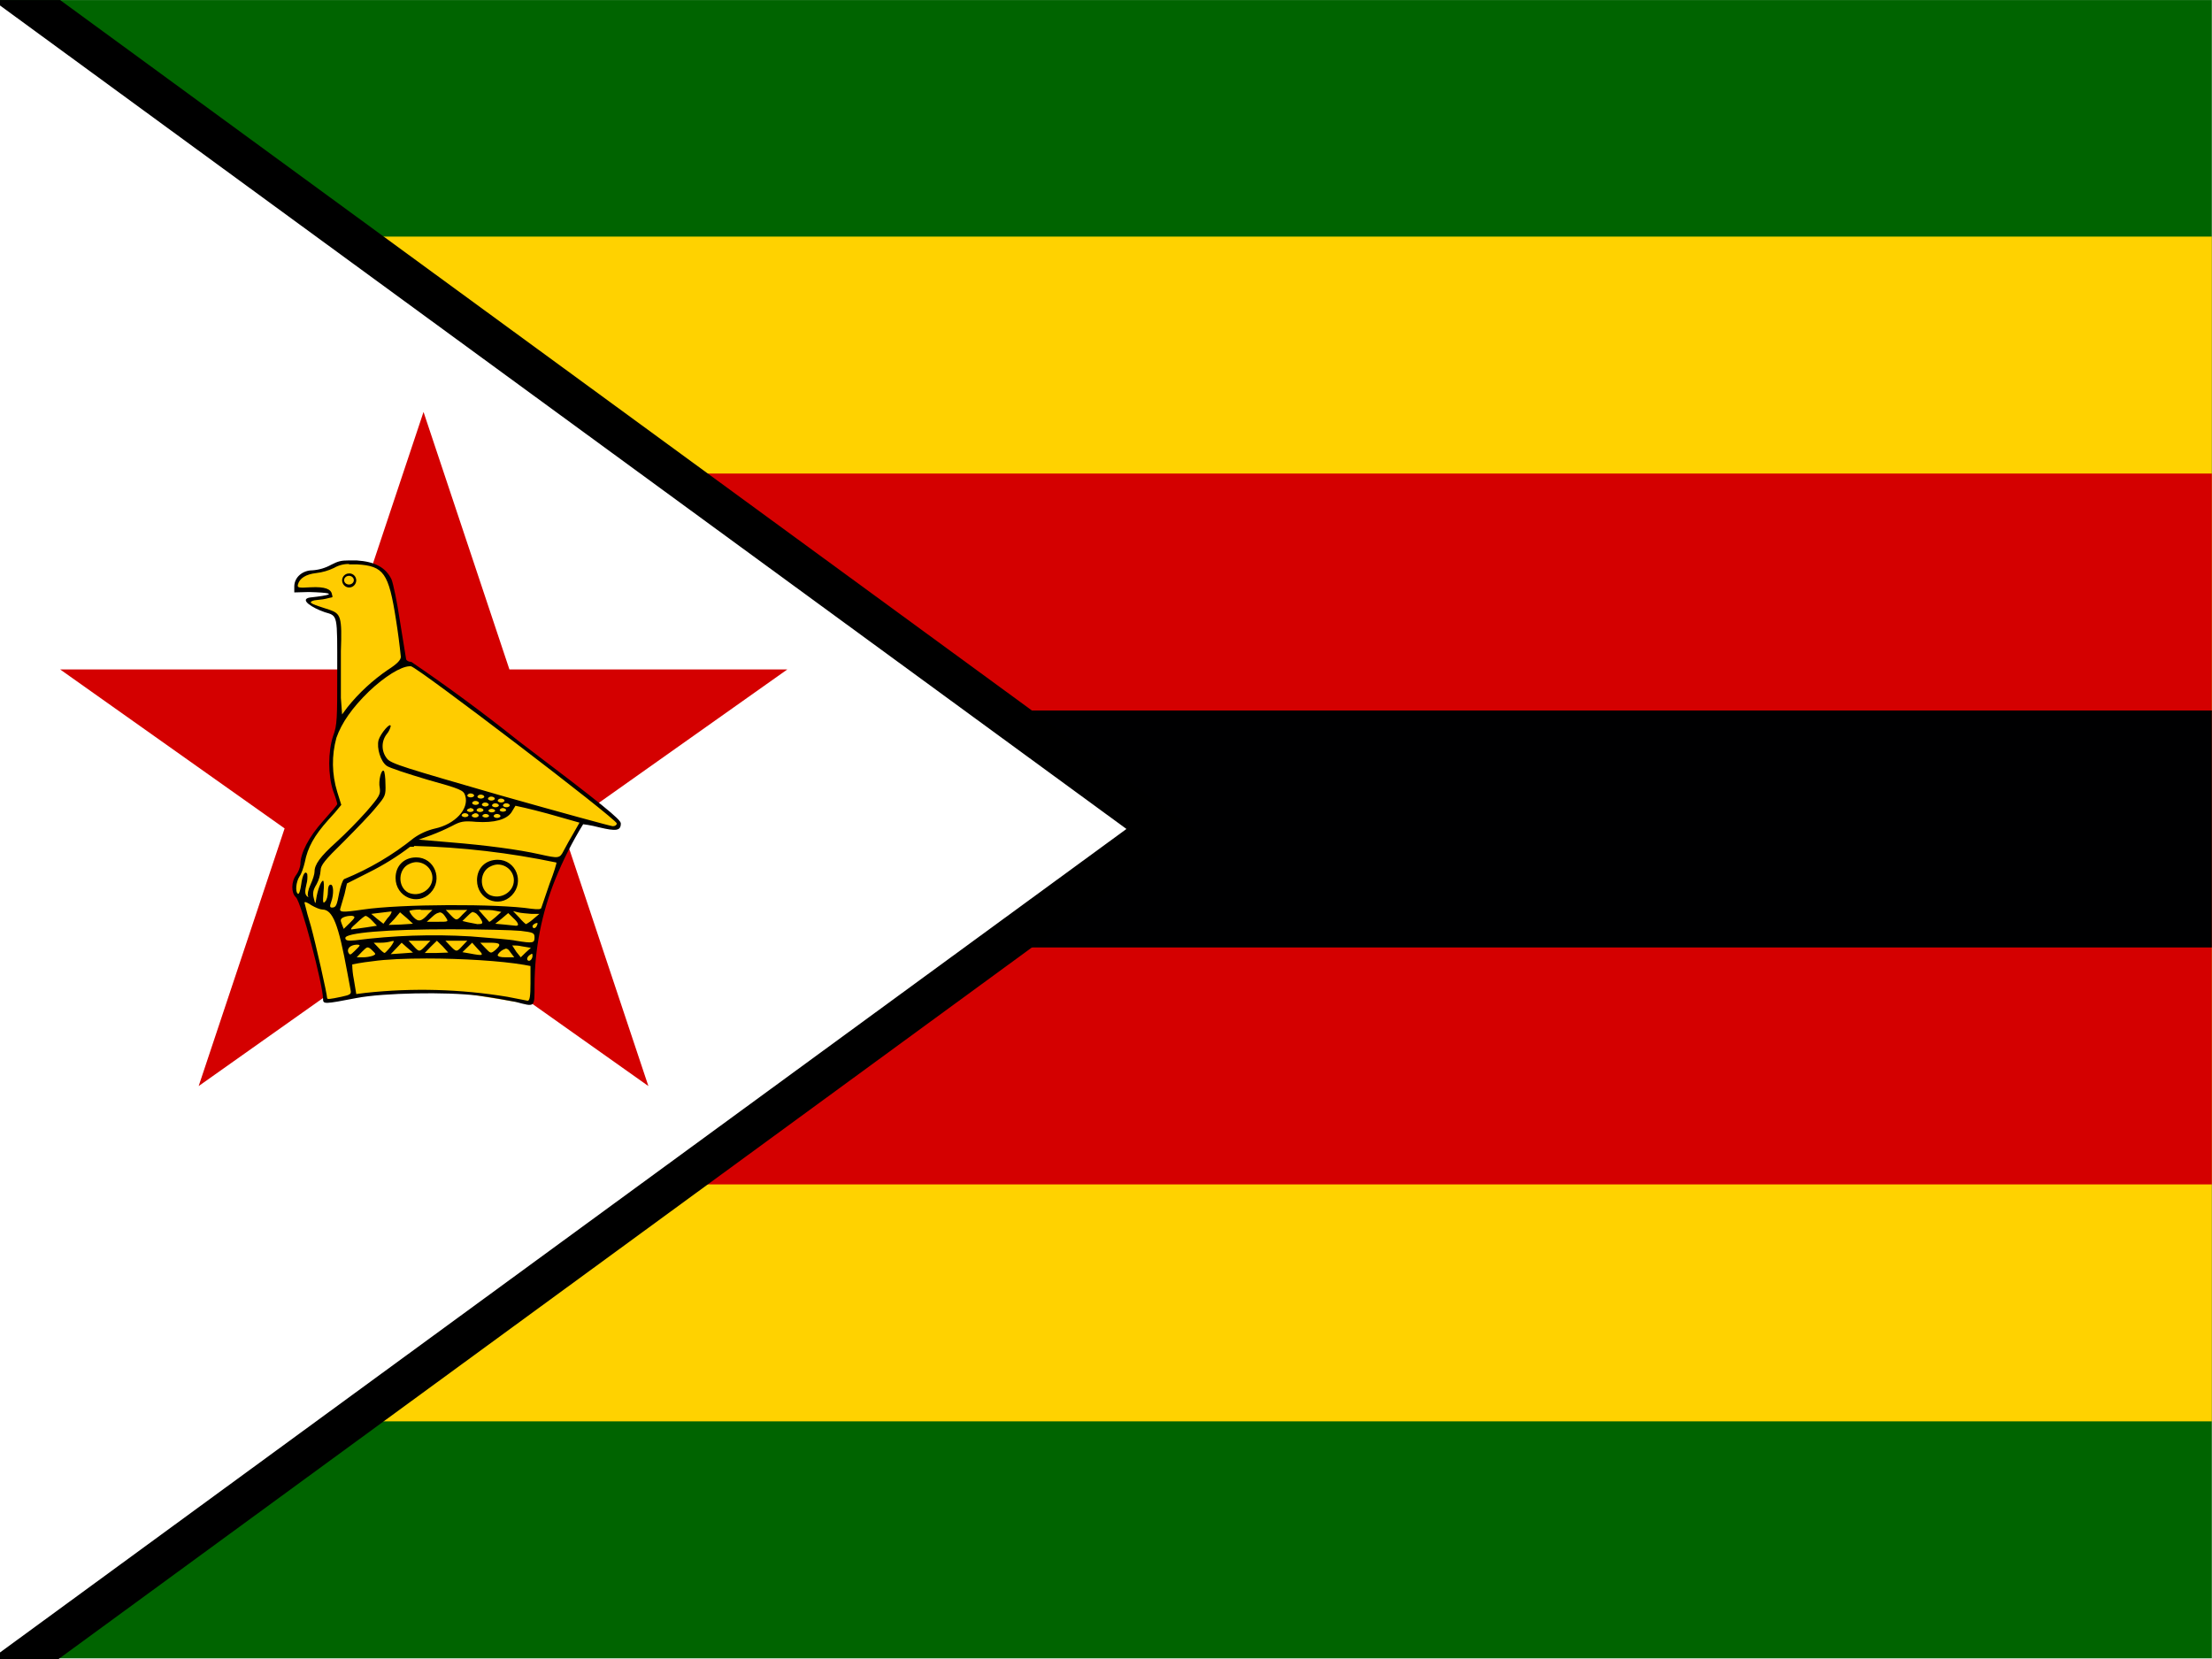
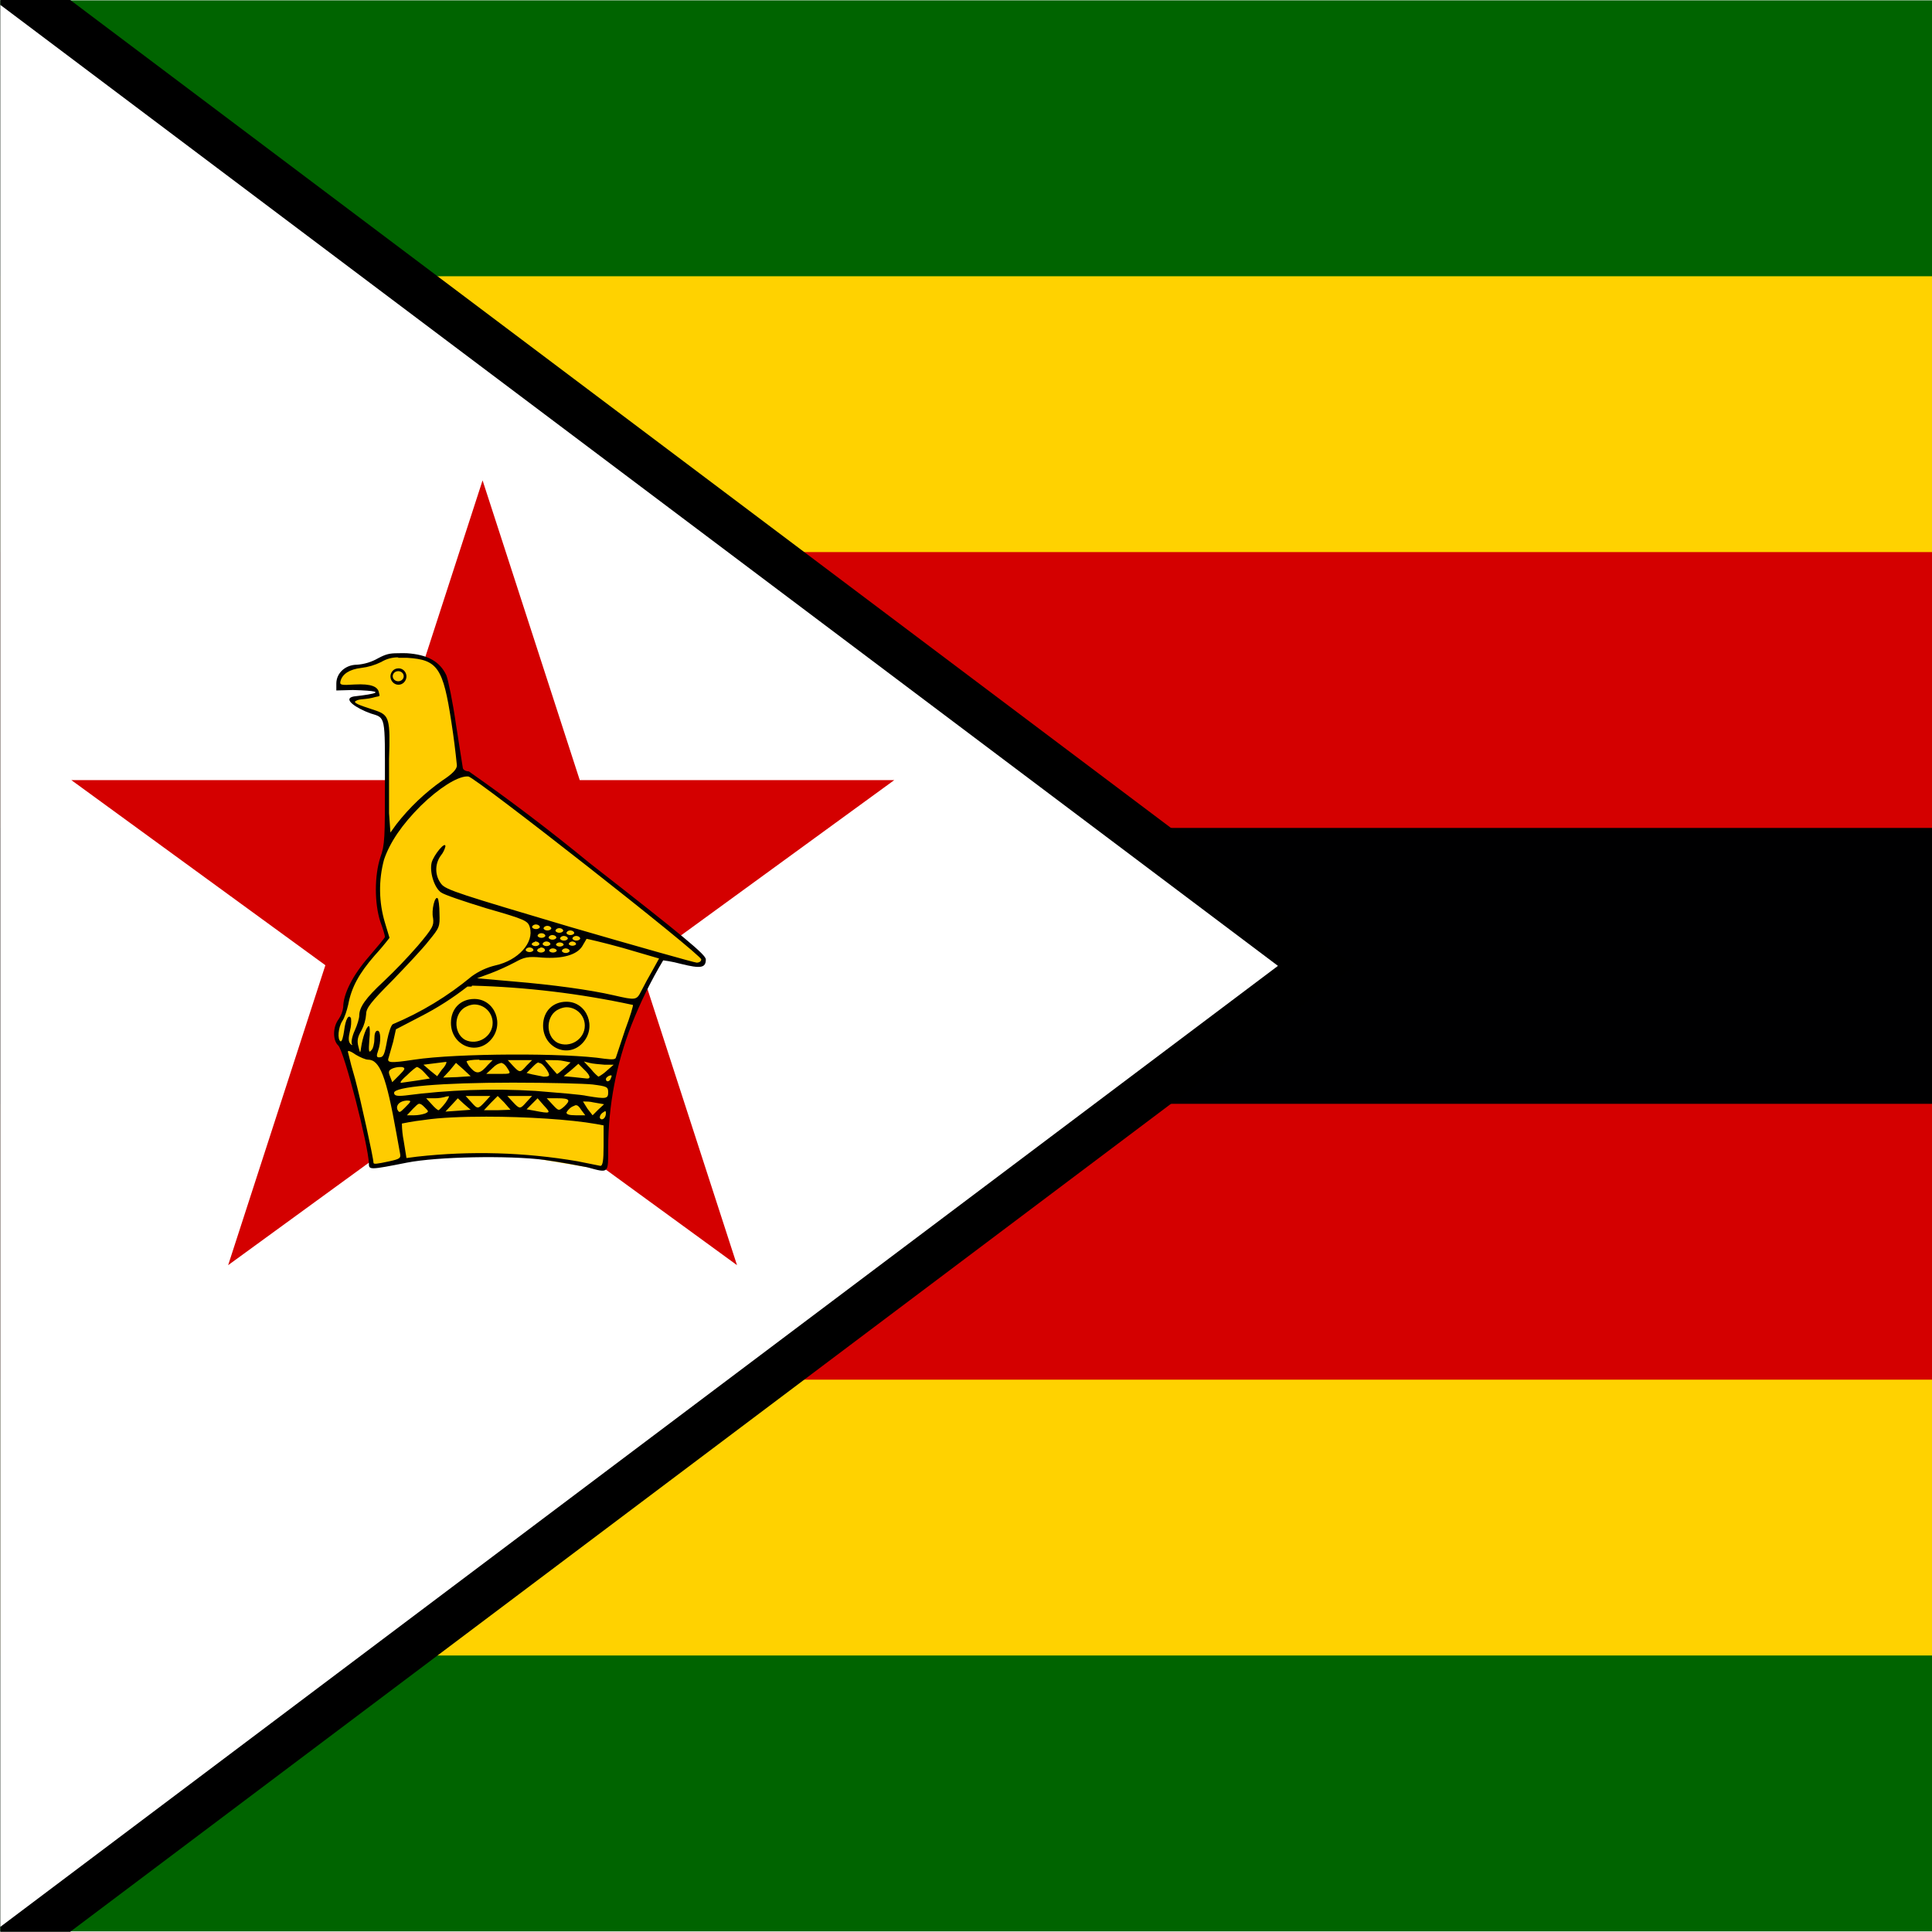
- <svg xmlns="http://www.w3.org/2000/svg" xmlns:xlink="http://www.w3.org/1999/xlink" id="flag-icons-zw" viewBox="0 0 640 480">
+ <svg xmlns="http://www.w3.org/2000/svg" xmlns:xlink="http://www.w3.org/1999/xlink" id="flag-icons-zw" viewBox="0 0 512 512">
  <defs>
    <clipPath id="zw-a">
-       <rect width="546" height="420.1" x="1.9" y=".1" fill="#00f" fill-rule="evenodd" ry="0" />
+       <path fill="#00f" fill-rule="evenodd" d="M1.3-.1h421.4v420.2H1.3z" />
    </clipPath>
  </defs>
-   <g clip-path="url(#zw-a)" transform="matrix(1.1722 0 0 1.1426 -2.3 -.1)">
+   <g clip-path="url(#zw-a)" transform="matrix(1.2149 0 0 1.2184 -1.5 .1)">
    <path fill="#006400" d="M0 0h840v420H0z" />
    <path fill="#ffd200" d="M0 60h840v300H0z" />
    <path fill="#d40000" d="M0 120h840v180H0z" />
    <path fill="#000001" d="M0 180h840v60H0z" />
    <path stroke="#000" stroke-width="20" d="M0 0v420l280-210z" />
    <path fill="#fff" d="M0 0v420l280-210z" />
    <path fill="#d40000" d="M106.5 104.4 162 275.1 16.8 169.6h179.5L51 275.1z" />
    <path fill="#fc0" d="m82.8 253.7 9.8-1.8 18.1-.7 6.7.6 15 2.5 1.1-1.5V242l1.8-9.3 3-9.4 3.3-7.5 4.2-7.8 6.8 1.7h1.8l.2-1.3-14.4-12.3-15-11.5-21.7-16.2-2-.5-2.3-17-1.7-5.1-2.3-2-4.3-1.4-4.8.2-2.2 1.2-4.6 1-2.4.4-1.6 1.9-.2 2.4 6.7.2 1.7.7-.2.7-3.8.5-1.8.6 2.1 1.6 2.2.8 2.8 1 .6 2 .2 25.8-1.5 4-.5 7.5 2.2 9-5.6 6.4L77 216l-.6 3.5-1.7 3.5-.2 2.2 1.1 2.4 4.3 14.2 2.2 11.7z" />
    <path d="M88 142c-1.8 0-2.6.2-4.3 1.1a10.8 10.8 0 0 1-4.6 1.4c-2.5 0-4.5 1.8-4.5 4.1v1.5l3.6-.1c10.6.3 1 1.3.2 1.4-2.6.5.6 2.6 3.7 3.7 3.3 1 3.1.4 3.1 15 0 11.9 0 13.6-1 16.3-1.3 4-1.3 10 0 14 .6 1.6 1 3 1 3.3 0 .2-1.6 2.1-3.5 4.3-3.5 4-5.6 8.1-5.6 11a6 6 0 0 1-1 2.6c-1.3 1.7-1.3 4.6-.1 5.7 1.3 1.2 6.6 21.8 6.7 25.7 0 1.4.2 1.4 8.3-.2 6.6-1.3 22.1-1.6 30-.6 3.6.5 7.8 1.3 9.3 1.6 4.8 1.3 4.6 1.5 4.6-4.3a74 74 0 0 1 5.1-26.7 94.7 94.7 0 0 1 6.9-14s1.8.2 4 .8c4.1 1 5.3.9 5.3-1 0-1-4.3-4.6-25.4-21a432.2 432.2 0 0 0-26.3-19.9c-.6 0-1.2-.3-1.3-.7l-1.5-9.5c-.7-4.9-1.7-9.7-2.1-10.7-1.4-3-4.1-4.5-8.6-4.8a31.2 31.2 0 0 0-2 0m.1 1h2c6.6.4 7.8 2.2 9.6 14a173 173 0 0 1 1.2 9.4c0 .8-.9 1.8-3.2 3.3a46.8 46.8 0 0 0-10 9.5l-1.3 1.8-.3-4.2V165c.3-8.7 0-9.5-2.8-10.5-2.3-.8-5.3-1.6-4.5-2.1 1-.6 2-.2 4.4-.9 1-.2.9-.1.7-.9-.2-1.3-1.6-2-5.3-1.8-3 .2-3.3.1-3.1-.7.4-1.6 2-2.6 4.5-2.9a13.4 13.4 0 0 0 4.4-1.3 7 7 0 0 1 3.7-1zm14.9 25.8h.4c1.7.3 50.8 38.7 50.8 39.8 0 .4-.4.7-1 .7-.4 0-12.9-3.5-27.7-7.8-23.6-7-27-8-28-9.3a5.1 5.1 0 0 1-.1-6.2 5 5 0 0 0 1-2c0-1.2-2.5 1.8-3 3.5-.5 2 .5 5.4 2 6.5.6.5 5.1 2 10 3.5 8.4 2.4 9 2.7 9.4 4.1 1 3.3-2.5 7.2-7.5 8.3a14.6 14.6 0 0 0-5.2 2.4 68.2 68.2 0 0 1-17.2 10.4c-.4.3-.9 1.9-1.2 3.4-.6 3.3-.8 3.8-1.8 3.8-.5 0-.6-.3-.2-1.4.7-2 .6-4.4-.1-4.4-.5 0-.7.7-.7 1.8 0 1-.3 2.2-.7 2.5-.5.6-.6.2-.4-2.3.2-1.7.1-3-.1-3-.5 0-1.4 2.5-1.7 4.7-.2 1.3-.2 1.3-.6-.3-.3-1.2-.2-2 .7-3.5a9 9 0 0 0 1-3.5c0-1.3 1-2.6 5.7-7.3 3-3.1 6.7-7 8-8.7 2.3-2.8 2.4-3 2.3-5.9 0-1.6-.2-3.1-.4-3.3-.6-.6-1.4 2.6-1 4.3.2 1.6 0 2.1-3.3 6a113.2 113.2 0 0 1-7.5 7.8c-3.9 3.6-5.3 5.6-5.3 7.4 0 .6-.4 2-1 3.3s-.8 2.6-.6 2.9c.2.3 0 .3-.3 0-.5-.5-.5-1.3-.1-3a7 7 0 0 0 .2-2.6c-.5-1-1.2.2-1.5 2.7-.2 1.4-.5 2.5-.8 2.3-.7-.4-.5-3 .4-4.4.5-.7 1-2.3 1.3-3.6.7-3.7 2.3-6.7 5.8-10.7a57.5 57.5 0 0 0 3.2-3.8l-1-3.3a25 25 0 0 1-.2-13.7c1.3-3.8 3.9-7.6 8-11.7 4-3.9 7.9-6.3 10-6.4m15 32.2a.9.6 0 0 1 1 .6.9.6 0 0 1-1.7 0 .9.6 0 0 1 .7-.6m2.5.3a.9.6 0 0 1 1 .6.9.6 0 0 1-1.7 0 .9.6 0 0 1 .7-.6m2.6.5a.9.6 0 0 1 1 .6.9.6 0 0 1-1.7 0 .9.6 0 0 1 .7-.6m2.4.5a.9.6 0 0 1 1 .6.9.6 0 0 1-1.7 0 .9.6 0 0 1 .7-.6m-6.3.6a.9.6 0 0 1 1 .6.9.6 0 0 1-1.7 0 .9.6 0 0 1 .7-.6m2.4.4a.9.6 0 0 1 1 .6.9.6 0 0 1-1.7 0 .9.6 0 0 1 .7-.6m5.2.2a.9.6 0 0 1 1 .6.9.6 0 0 1-1.7 0 .9.6 0 0 1 .7-.6m-2.7 0a.9.6 0 0 1 1 .6.9.6 0 0 1-1.7 0 .9.6 0 0 1 .7-.6m5 .6c.1 0 3.7.8 8 2l7.9 2.3-1.5 2.7a96.2 96.2 0 0 0-2.4 4.4c-1 2-1.2 2-6 .9-5.2-1.2-13.4-2.3-21.8-3l-8-.7 3-1.1a50.4 50.4 0 0 0 5.3-2.4c2-1.1 2.8-1.3 5.9-1 4.5.3 7.5-.6 8.7-2.4l1-1.7zm-8.8.6a.9.6 0 0 1 1 .6.9.6 0 0 1-1.7 0 .9.6 0 0 1 .7-.6m5.6 0a.9.6 0 0 1 1 .6.9.6 0 0 1-1.6 0 .9.6 0 0 1 .7-.6zm-8 0a.9.6 0 0 1 1 .6.9.6 0 0 1-1.7 0 .9.6 0 0 1 .7-.5zm5.3.2a.9.6 0 0 1 1 .5.9.6 0 0 1-1.7 0 .9.6 0 0 1 .7-.5m-6.6 1.1a.9.6 0 0 1 1 .6.9.6 0 0 1-1.7 0 .9.6 0 0 1 .7-.6m2.5 0a.9.6 0 0 1 1 .7.9.6 0 0 1-1.7 0 .9.6 0 0 1 .7-.6zm2.6.2a.9.6 0 0 1 1 .5.9.6 0 0 1-1.7 0 .9.6 0 0 1 .7-.5m2.8 0a.9.6 0 0 1 1 .6.9.6 0 0 1-1.7 0 .9.6 0 0 1 .7-.6m-20.3 8.1a191.2 191.2 0 0 1 35.1 4.2c.1.1-.6 2.5-1.7 5.4l-2 6c-.1.5-.8.5-2.5.3-8.3-1.3-32.3-1.2-41.5.2-5.3.8-6 .7-5.6-.4l1-3.5.6-2.7L93 221a63.4 63.4 0 0 0 10.2-6.5h.9zm-27 14.2c.3 0 .9.3 1.6.8 1 .6 2.2 1.1 2.7 1.1 2.6 0 4 3.7 6.2 16l.8 4.4c.2 1 0 1.2-2.3 1.7-2.8.6-3.5.7-3.5.3 0-1-2.8-13.7-4-18.2a96.9 96.9 0 0 1-1.6-6 .1.1 0 0 1 .1 0zm28.6 2h2.9l-1 1c-1.7 2-2.5 2.1-3.7.8a5 5 0 0 1-1-1.5c0-.2 1.3-.4 2.8-.4zm6.1 0h5.4l-1.2 1.2c-1.4 1.6-1.5 1.6-3 0l-1.2-1.3zm8.2 0h1.3c.7 0 2 0 2.8.2l1.5.3-1.4 1.3c-.8.7-1.5 1.3-1.6 1.2l-1.4-1.6zm8.5.3 1.2.3c.7.2 2.2.3 3.3.4h2l-1.5 1.3a8.9 8.9 0 0 1-1.8 1.3c-.1 0-1-.8-1.7-1.7zm-30.2.1h.2c.1.2-.3 1-1 1.7l-1 1.4-1.5-1.2-1.5-1.3 2.4-.3zm2.3.2 1.6 1.4 1.6 1.5-3 .2-3 .1 1.4-1.5zm18 0c.3 0 .5.1.8.3a6.6 6.6 0 0 1 1.3 1.7c.4.8.3 1-1 1l-2.5-.5-1.2-.3 1.3-1.3c.6-.6 1-1 1.4-1zm-8.3 0c.5 0 1 .3 1.6 1.3.7 1.1.7 1.1-2 1.1h-2.7l1.4-1.3c.7-.7 1.3-1 1.7-1zm17 .2 1.2 1.2c1.4 1.3 1.6 2.1.6 2l-2.8-.3-2.2-.2 1.6-1.3zm-35.2.7c.2 0 1 .5 1.6 1.2l1.2 1.3-2.5.4-3.5.5c-.7.2-.5-.3 1-1.6 1-1 2-1.8 2.2-1.8m-3.7 0h.4c.8.2.8.4-.6 1.8l-1.5 1.5-.5-1.3c-.4-1-.3-1.3.6-1.7a4.8 4.8 0 0 1 1.6-.3m46 1.8c.2 0 .2.2 0 .6-.2.8-1.1 1-1.1.2 0-.2.3-.5.7-.7zm-21.4 1.6c7.7 0 15.5.2 17.4.4 3.1.4 3.4.5 3.4 1.7 0 1.4-.4 1.5-4.6.8-1.2-.3-6.3-.7-11.2-1.1a149.6 149.6 0 0 0-28.5 1c-1.9.2-2.4 0-2.4-.6 0-1.3 10.2-2.2 25.9-2.2m-10.3 2.9h5.4l-1.2 1.3c-1.5 1.6-1.6 1.6-3 0zm7 0 1.4 1.4 1.4 1.6-2.9.1h-2.9l1.5-1.6zm2.1 0h5.4l-1.2 1.3c-1.4 1.6-1.5 1.6-3 0zm-12.8 0c.2 0 0 .5-.7 1.5-.7.9-1.4 1.6-1.5 1.6-.2 0-.9-.6-1.5-1.3l-1.2-1.3H96a9 9 0 0 0 2.7-.4 1 1 0 0 1 .4 0zm2 .5 1.3 1.2 1.5 1.3-2.6.2-2.9.2 1.4-1.5zm17.4 0 1.4 1.6c1.6 1.7 1.5 1.8-2.1 1.1l-1.7-.3 1.2-1.2zm2 0h2.4c2.6 0 2.9.4 1.4 1.8-1.2 1-1.2 1-2.6-.5zm-30.6.5c1.2 0 1.1.1-.4 1.6-1.1 1.1-1.2 1.1-1.6.3-.3-1 .6-1.8 2-1.9m38.8.2c.4 0 1.2 0 2 .2l2.3.4-1.3 1.2-1.2 1.2-1.1-1.4-1-1.6zm-36 .5c.3 0 .6.2 1.1.7 1 1 1 1 .2 1.4a8 8 0 0 1-2.4.4H90l1.3-1.4c.7-.7 1-1 1.3-1.1zm34.1.3c.4 0 .7.2 1.2 1l.9 1.2h-2.1c-1.4 0-2-.2-2-.6.2-.4.7-1 1.3-1.3zm6.4 1.3c.2 0 .2.2.2.5 0 1-.9 1.7-1.3 1-.1-.3.1-.8.5-1.1zm-25.9 1.2c8.7 0 18.3.6 24 1.6l1.6.3v4.4c0 3.3-.2 4.4-.7 4.4l-5-1a126 126 0 0 0-35-1l-2.3.3-.6-3.7a21 21 0 0 1-.4-3.8s2.3-.5 5-.8c3.3-.5 8.2-.7 13.4-.7" />
    <path id="zw-b" d="M124.8 217.8c-3 0-5.1 2.1-5.1 5.2 0 4.8 5.4 7.2 8.6 3.8s1-9-3.5-9m0 1.2a4 4 0 0 1 4 4c0 3-3.3 5-6 3.7-2.7-1.5-2.5-6.1.4-7.3a4.3 4.3 0 0 1 1.5-.4z" />
    <use xlink:href="#zw-b" width="100%" height="100%" x="-20.1" y="-.6" />
    <path d="M88 145.3a1.7 1.8 0 0 0-1.6 1.7 1.7 1.8 0 1 0 3.5 0 1.7 1.8 0 0 0-1.9-1.7m.1.6a1.2 1.1 0 0 1 1.2 1.1 1.2 1.1 0 1 1-2.4 0 1.2 1.1 0 0 1 1.2-1.1" />
  </g>
</svg>
